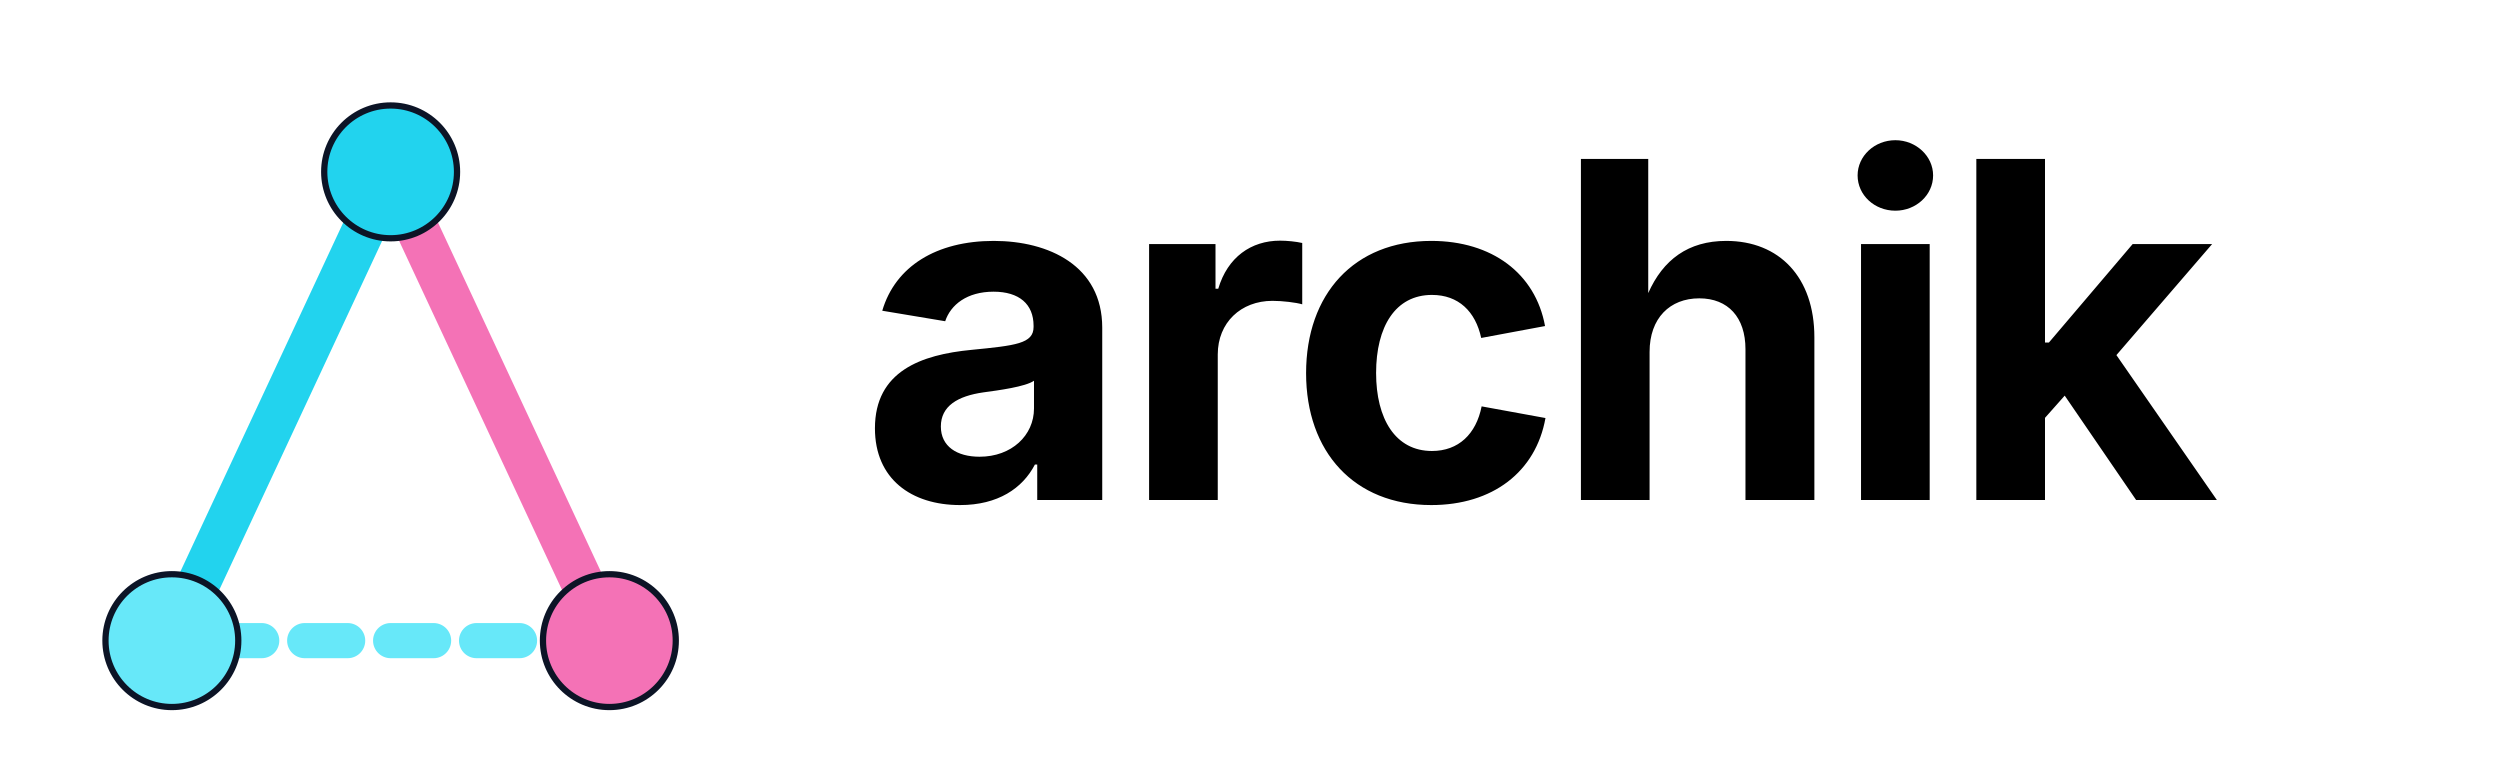
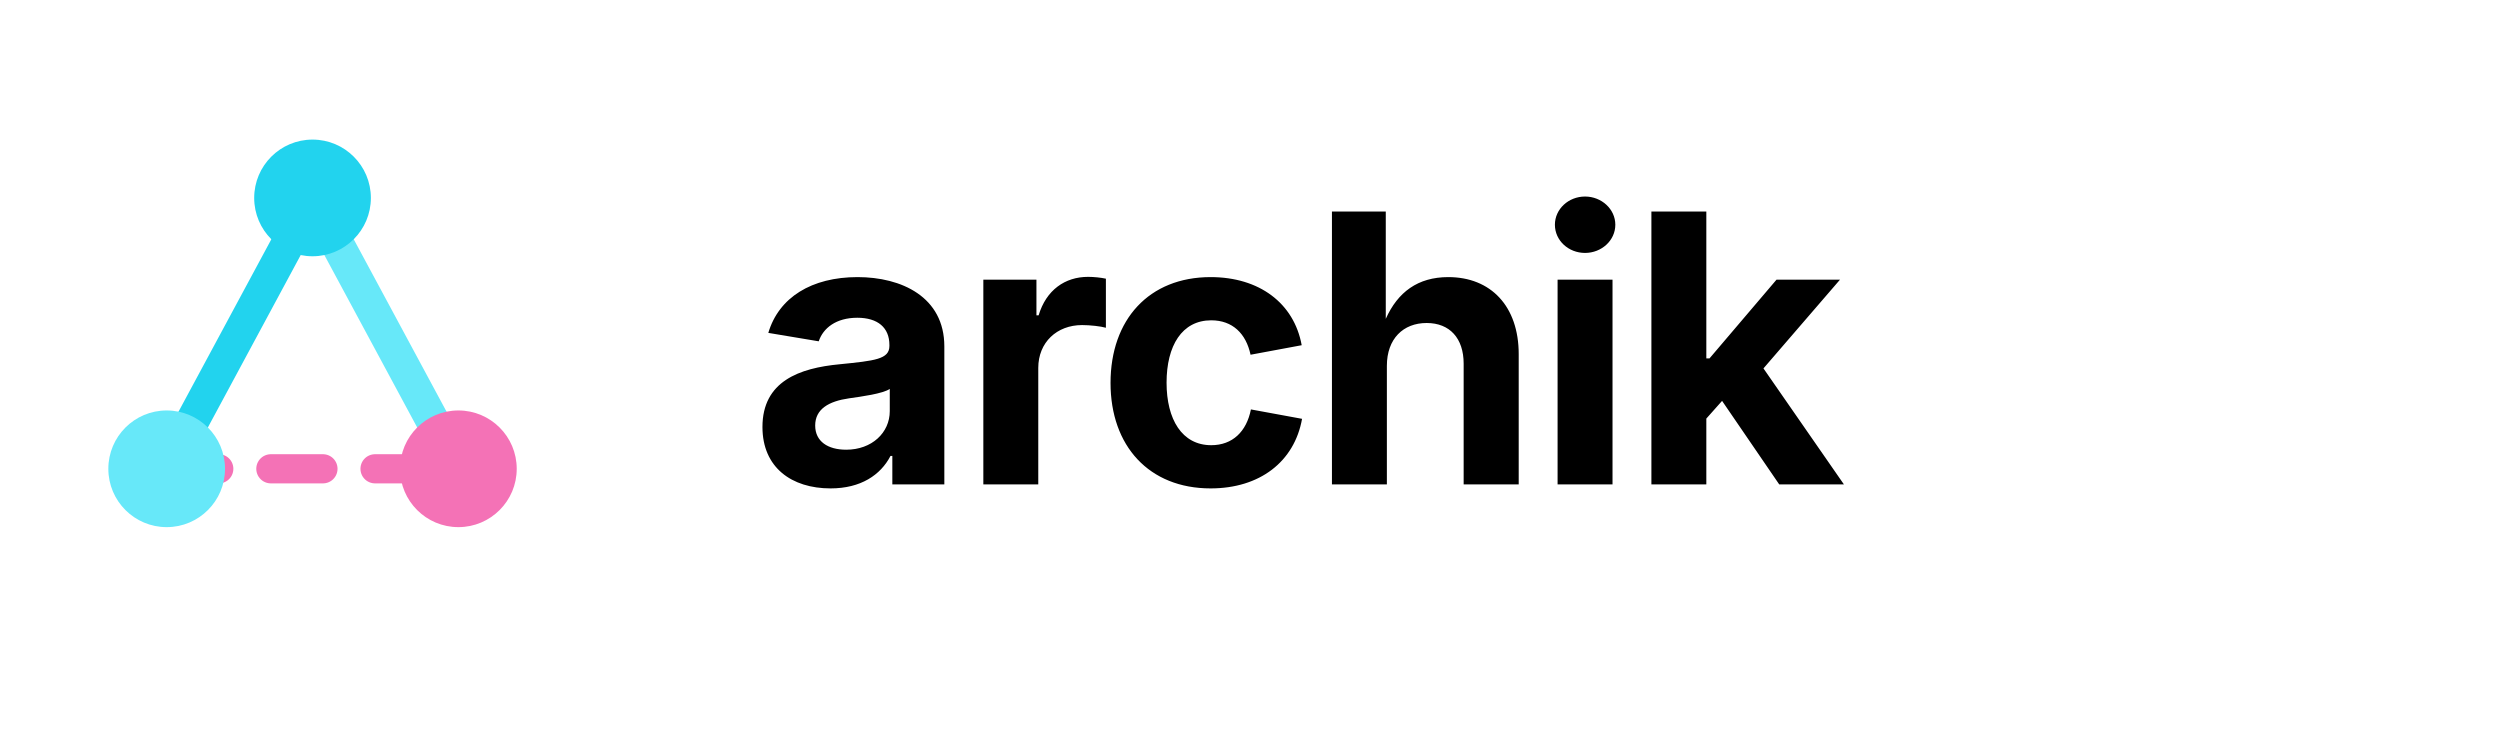
- <svg xmlns="http://www.w3.org/2000/svg" viewBox="0 0 640 200" width="640" height="200" fill="none" role="img" aria-label="archik">
-   <g transform="translate(20, 20)" stroke-linecap="round">
-     <path d="M 80 24 L 24 144" stroke="#22d3ee" stroke-width="11" />
-     <path d="M 80 24 L 136 144" stroke="#f472b6" stroke-width="11" />
-     <path d="M 36 144 L 124 144" stroke="#67e8f9" stroke-width="9" stroke-dasharray="11 11" />
+ <svg xmlns="http://www.w3.org/2000/svg" viewBox="0 0 320 96" width="320" height="96" fill="none" role="img" aria-label="archik">
+   <g transform="translate(8 12) scale(2.667)">
+     <path d="M 12 5 L 5 18" stroke="#22d3ee" stroke-width="1.6" stroke-linecap="round" />
+     <path d="M 12 5 L 19 18" stroke="#67e8f9" stroke-width="1.6" stroke-linecap="round" />
+     <path d="M 5 18 L 19 18" stroke="#f472b6" stroke-width="1.4" stroke-linecap="round" stroke-dasharray="2.5 2.5" />
+     <circle cx="12" cy="5" r="2.8" fill="#22d3ee" />
+     <circle cx="5" cy="18" r="2.8" fill="#67e8f9" />
+     <circle cx="19" cy="18" r="2.8" fill="#f472b6" />
  </g>
-   <g transform="translate(20, 20)" stroke="#0c1426" stroke-width="1.6">
-     <circle cx="80" cy="24" r="17" fill="#22d3ee" />
-     <circle cx="24" cy="144" r="17" fill="#67e8f9" />
-     <circle cx="136" cy="144" r="17" fill="#f472b6" />
-   </g>
-   <text x="220" y="128" font-family="-apple-system, BlinkMacSystemFont, 'Segoe UI', 'Inter', 'Helvetica Neue', Arial, sans-serif" font-size="120" font-weight="700" letter-spacing="-3" fill="currentColor">archik</text>
+   <text x="96" y="62" font-family="-apple-system, BlinkMacSystemFont, 'Segoe UI', 'Inter', 'Helvetica Neue', Arial, sans-serif" font-size="48" font-weight="700" letter-spacing="-1" fill="currentColor">archik</text>
</svg>
